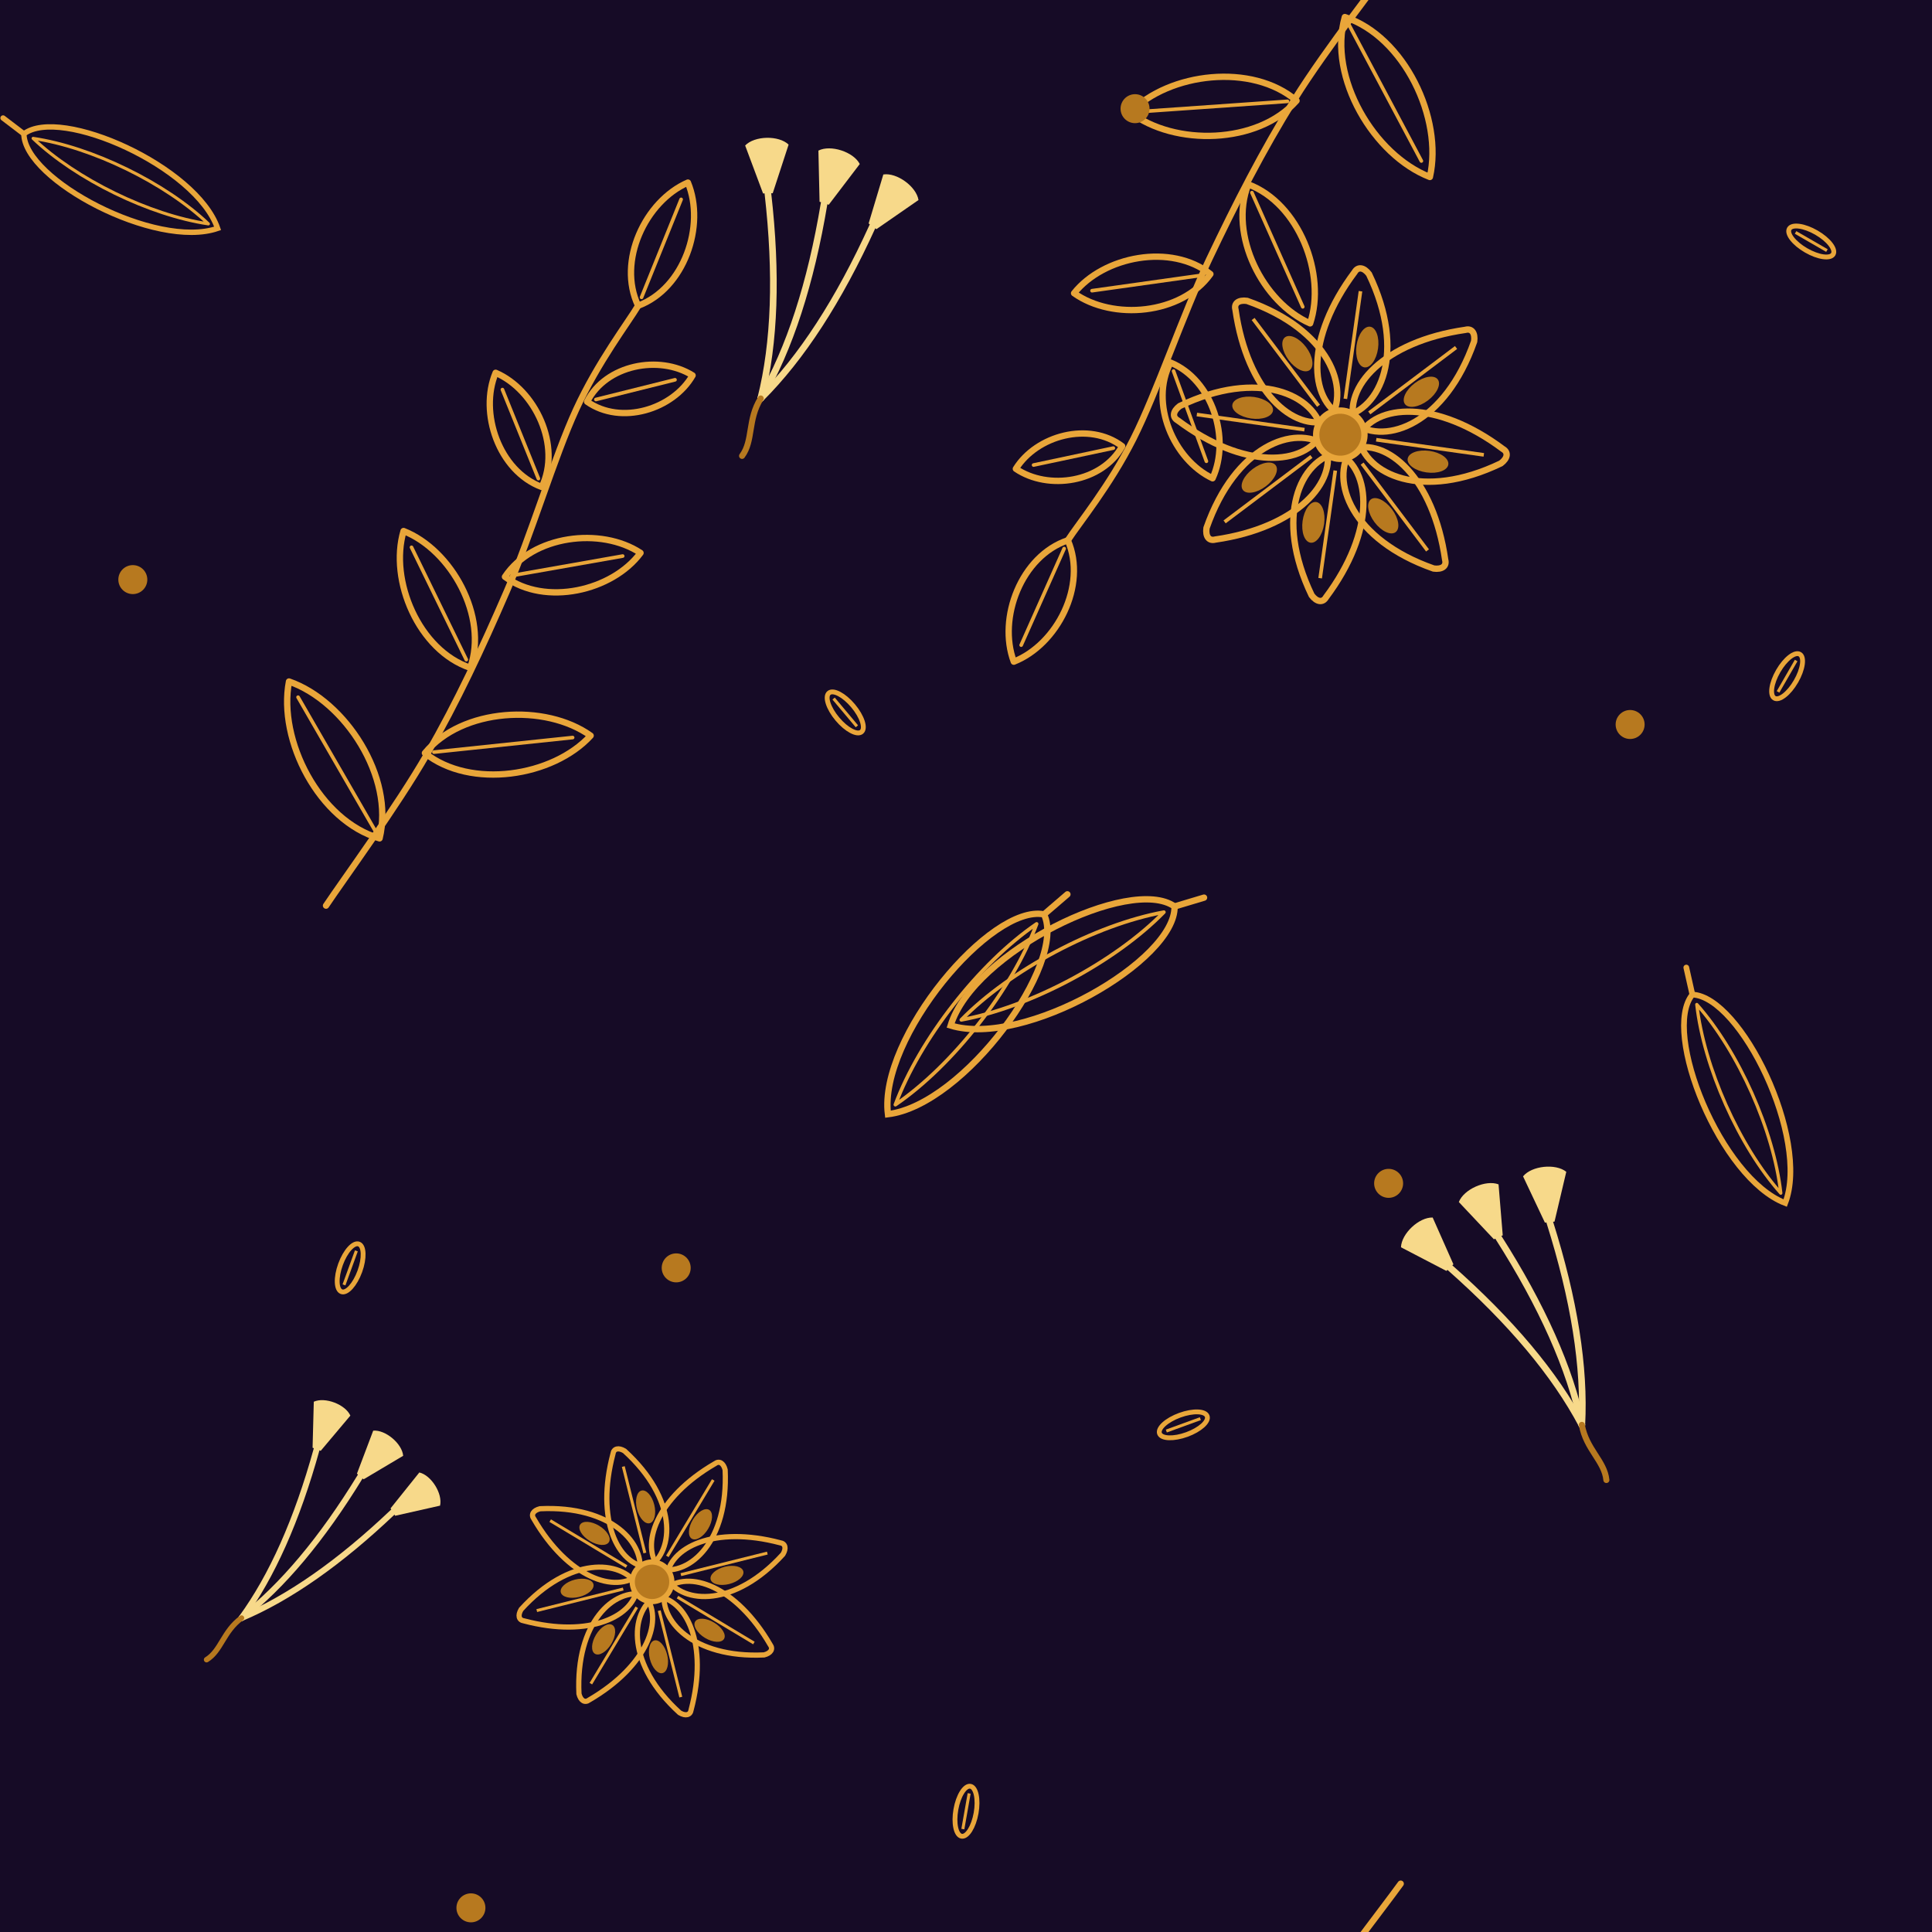
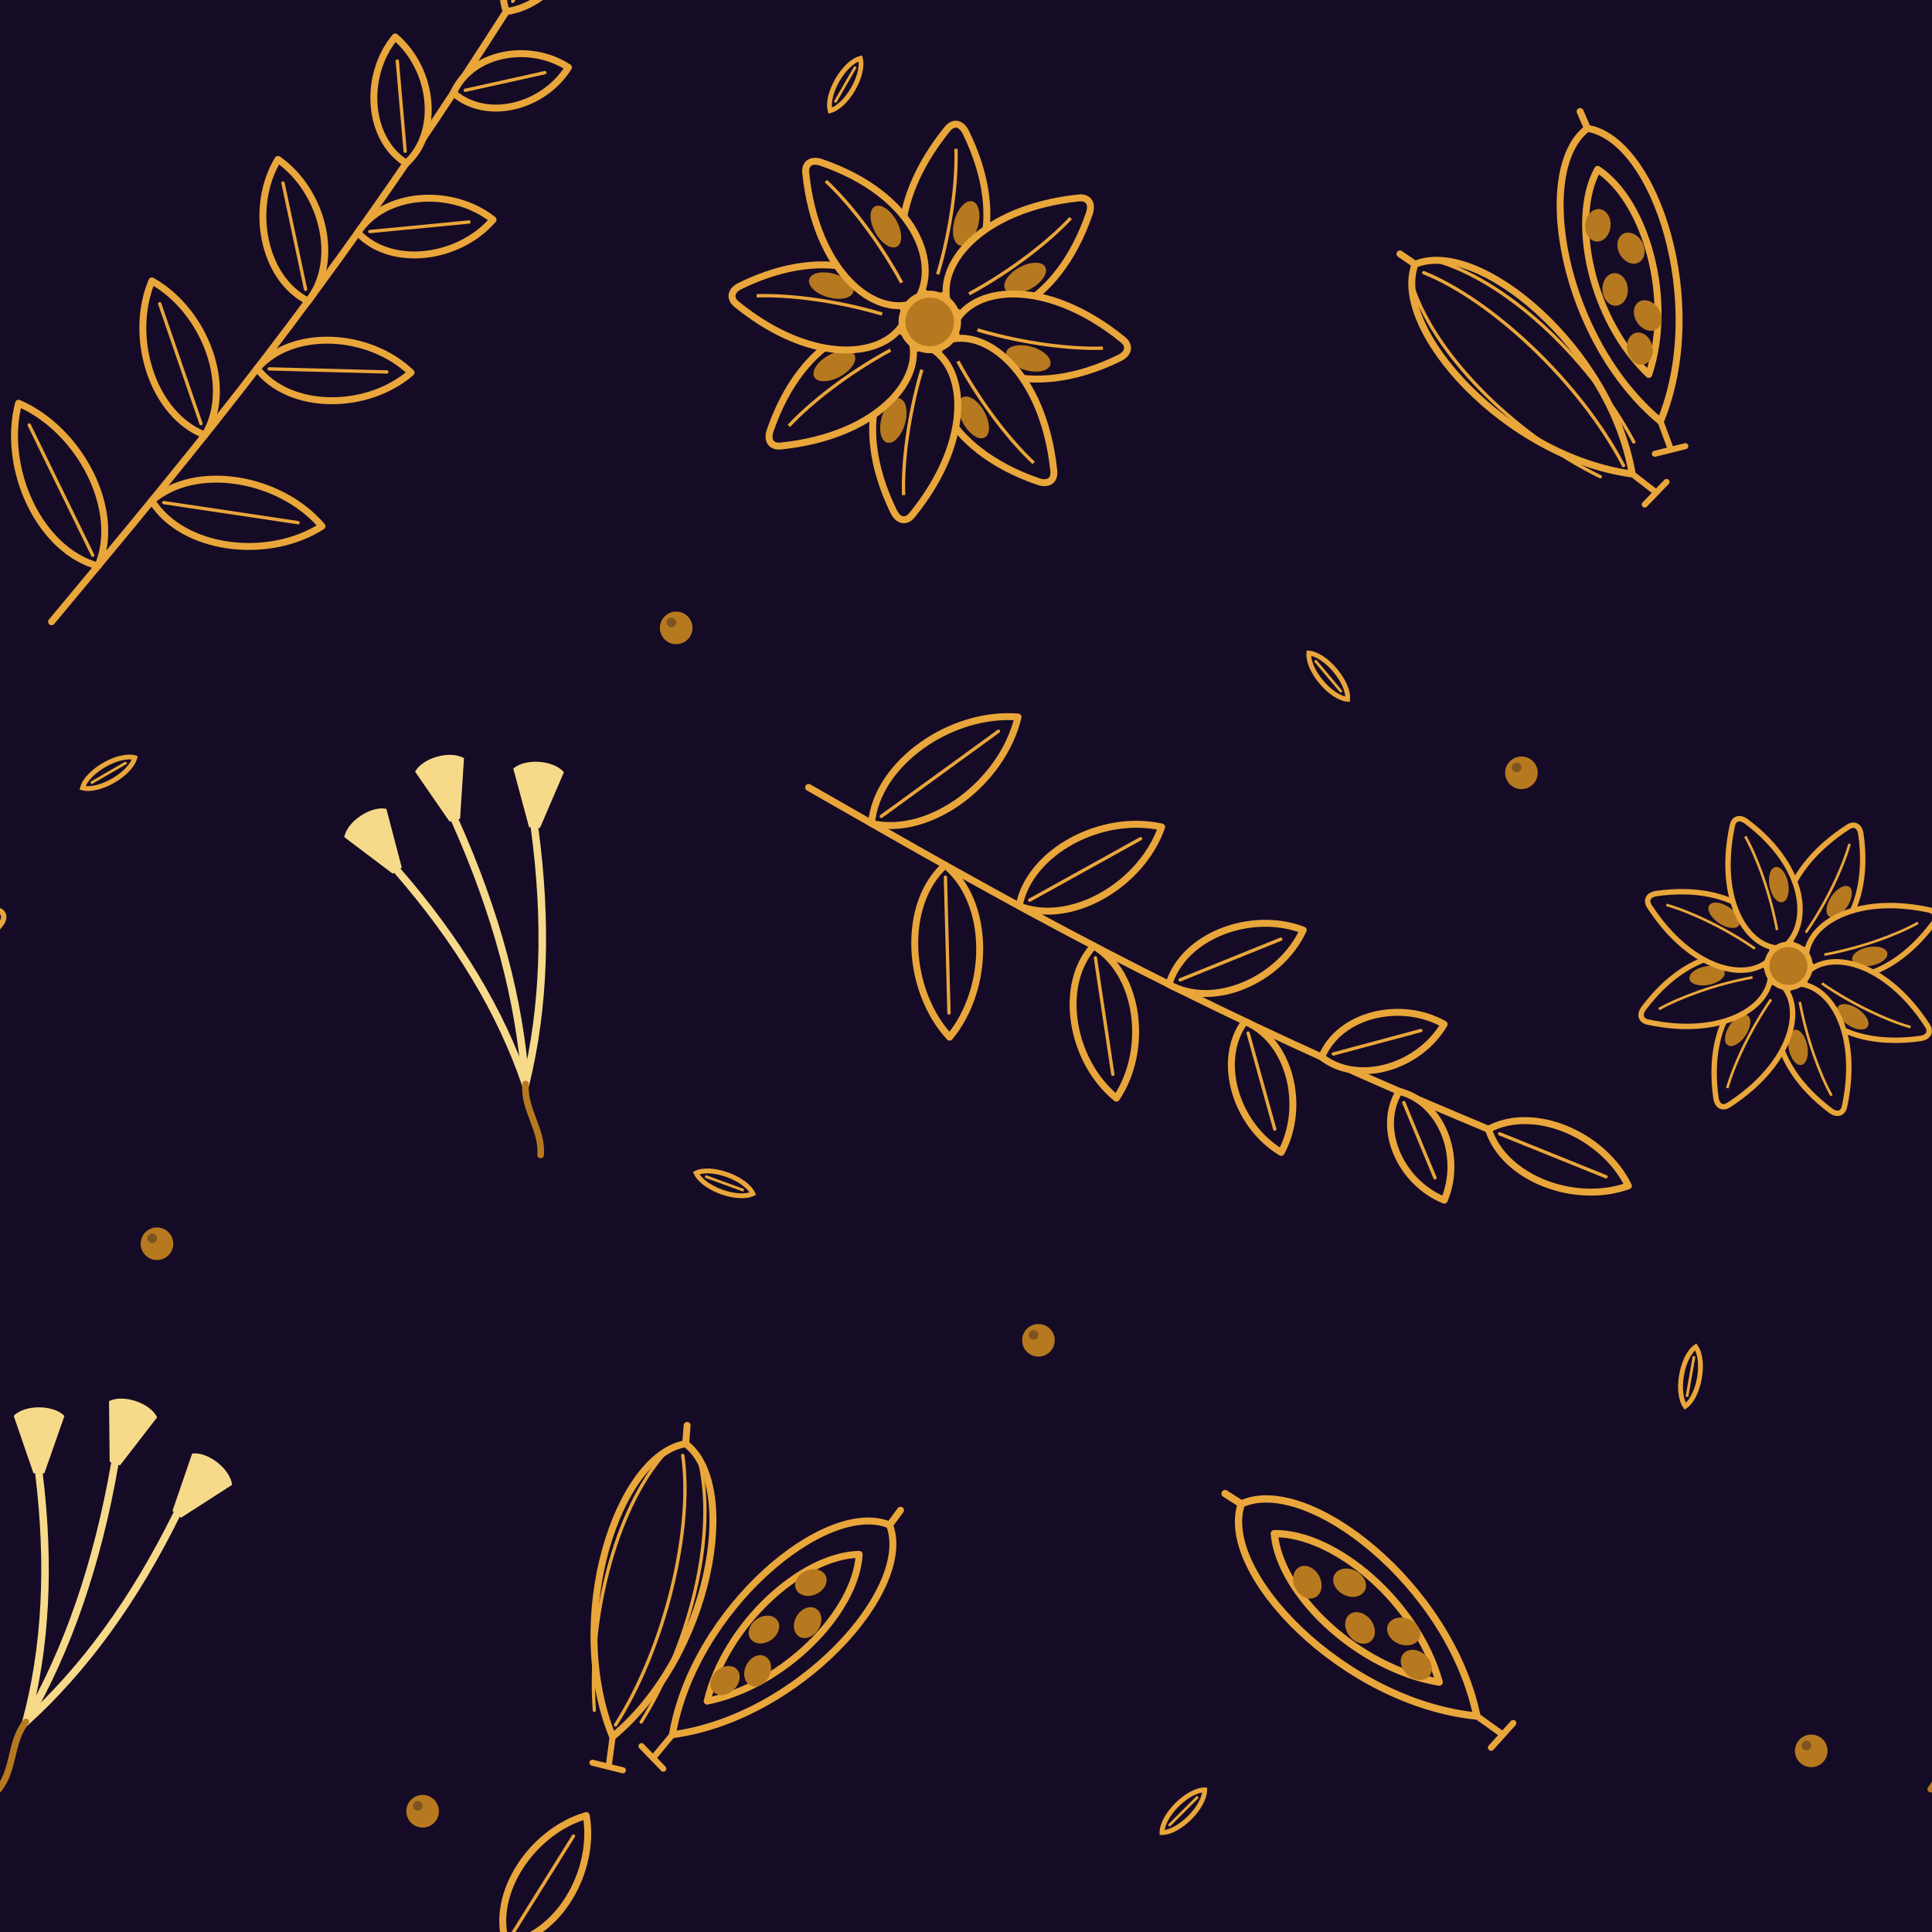
<svg xmlns="http://www.w3.org/2000/svg" xmlns:xlink="http://www.w3.org/1999/xlink" width="320" height="320" viewBox="0 0 320 320">
  <defs>
    <linearGradient id="foil" x1="0" y1="0" x2="1" y2="1">
      <stop offset="0" stop-color="#B7791F" />
      <stop offset=".38" stop-color="#F7D98A" />
      <stop offset=".58" stop-color="#E9A63A" />
      <stop offset="1" stop-color="#B7791F" />
    </linearGradient>
-     <g id="cl" fill="none" stroke="#E9A63A" stroke-width="1.05" stroke-linejoin="round" stroke-linecap="round">
-       <path d="M0 0C0.5 -5 2.67 -20 3 -30C3.33 -40 2.83 -49.67 2 -60C1.17 -70.33 -1.5 -83.33 -2 -92C-2.5 -100.67 -1.17 -108.67 -1 -112" fill="none" />
-       <g transform="translate(2.6 -14) rotate(-58)">
-         <path d="M0 0C7.2 -7.5 6.48 -22.5 0 -30C-6.48 -22.5 -7.2 -7.5 0 0Z" />
-         <path d="M0 -1.5V-27" stroke-width=".6" />
-       </g>
-       <g transform="translate(2.6 -30) rotate(56)">
-         <path d="M0 0C6.8 -6.9 6.12 -20.7 0 -27.6C-6.12 -20.7 -6.8 -6.9 0 0Z" />
-         <path d="M0 -1.5V-24.6" stroke-width=".6" />
-       </g>
-       <g transform="translate(2.6 -46) rotate(-54)">
-         <path d="M0 0C6.4 -6.3 5.76 -18.9 0 -25.2C-5.76 -18.9 -6.4 -6.3 0 0Z" />
-         <path d="M0 -1.5V-22.2" stroke-width=".6" />
-       </g>
-       <g transform="translate(0.6 -62) rotate(52)">
-         <path d="M0 0C6 -5.7 5.4 -17.1 0 -22.8C-5.4 -17.1 -6 -5.7 0 0Z" />
-         <path d="M0 -1.5V-19.8" stroke-width=".6" />
-       </g>
-       <g transform="translate(-1 -78) rotate(-50)">
-         <path d="M0 0C5.6 -5.1 5.04 -15.3 0 -20.4C-5.04 -15.3 -5.6 -5.1 0 0Z" />
-         <path d="M0 -1.5V-17.4" stroke-width=".6" />
-       </g>
-       <g transform="translate(-1 -94) rotate(48)">
-         <path d="M0 0C5.2 -4.5 4.68 -13.5 0 -18C-4.68 -13.5 -5.2 -4.5 0 0Z" />
-         <path d="M0 -1.5V-15" stroke-width=".6" />
-       </g>
-       <g transform="translate(-1 -112) rotate(-6)">
-         <path d="M0 0C6 -5.5 5.4 -16.5 0 -22C-5.4 -16.5 -6 -5.5 0 0Z" />
-         <path d="M0 -1.5V-19" stroke-width=".6" />
+     <g id="cl" fill="#160B26" stroke="#E9A63A" stroke-width="1.15" stroke-linejoin="round" stroke-linecap="round">
+       <g transform="translate(0 63)">
+         <path d="M0 0C0.07 -2.33 0.3 -9.33 0.43 -14C0.57 -18.67 0.7 -23.33 0.79 -28C0.88 -32.67 0.96 -37.33 1 -42C1.03 -46.67 1.03 -51.33 0.99 -56C0.95 -60.67 0.86 -65.33 0.73 -70C0.6 -74.67 0.42 -79.33 0.2 -84C-0.02 -88.67 -0.29 -93.33 -0.59 -98C-0.9 -102.67 -1.25 -107.33 -1.63 -112C-2.01 -116.67 -2.66 -123.67 -2.87 -126" fill="none" />
+         <g transform="translate(0.38 -12) rotate(-64)">
+           <path d="M0 0C7.6 -6.6 7.22 -21.6 0 -30C-7.22 -21.6 -7.6 -6.6 0 0Z" />
+           <path d="M0 -2V-26" fill="none" stroke-width=".55" />
+         </g>
+         <g transform="translate(0.75 -26) rotate(60.5)">
+           <path d="M0 0C7.35 -6.27 6.98 -20.52 0 -28.5C-6.98 -20.52 -7.35 -6.27 0 0Z" />
+           <path d="M0 -2V-24.5" fill="none" stroke-width=".55" />
+         </g>
+         <g transform="translate(0.98 -40) rotate(-57)">
+           <path d="M0 0C7.1 -5.94 6.74 -19.44 0 -27C-6.74 -19.44 -7.1 -5.94 0 0Z" />
+           <path d="M0 -2V-23" fill="none" stroke-width=".55" />
+         </g>
+         <g transform="translate(1.01 -54) rotate(53.5)">
+           <path d="M0 0C6.85 -5.61 6.51 -18.36 0 -25.5C-6.51 -18.36 -6.85 -5.61 0 0Z" />
+           <path d="M0 -2V-21.5" fill="none" stroke-width=".55" />
+         </g>
+         <g transform="translate(0.79 -68) rotate(-50)">
+           <path d="M0 0C6.6 -5.28 6.27 -17.28 0 -24C-6.27 -17.28 -6.6 -5.28 0 0Z" />
+           <path d="M0 -2V-20" fill="none" stroke-width=".55" />
+         </g>
+         <g transform="translate(0.3 -82) rotate(46.5)">
+           <path d="M0 0C6.35 -4.95 6.03 -16.2 0 -22.5C-6.03 -16.2 -6.35 -4.95 0 0Z" />
+           <path d="M0 -2V-18.5" fill="none" stroke-width=".55" />
+         </g>
+         <g transform="translate(-0.46 -96) rotate(-43)">
+           <path d="M0 0C6.1 -4.62 5.79 -15.12 0 -21C-5.79 -15.12 -6.1 -4.62 0 0Z" />
+           <path d="M0 -2V-17" fill="none" stroke-width=".55" />
+         </g>
+         <g transform="translate(-1.47 -110) rotate(39.5)">
+           <path d="M0 0C5.85 -4.29 5.56 -14.04 0 -19.5C-5.56 -14.04 -5.85 -4.29 0 0Z" />
+           <path d="M0 -2V-15.5" fill="none" stroke-width=".55" />
+         </g>
+         <g transform="translate(-2.87 -126) rotate(-6)">
+           <path d="M0 0C6.6 -5.5 6.27 -18 0 -25C-6.27 -18 -6.6 -5.5 0 0Z" />
+           <path d="M0 -2V-21" fill="none" stroke-width=".55" />
+         </g>
      </g>
    </g>
-     <g id="sa" fill="none" stroke="#E9A63A" stroke-width="1.05" stroke-linejoin="round">
+     <g id="sa" fill="#160B26" stroke="#E9A63A" stroke-width="1.15" stroke-linejoin="round">
      <g transform="rotate(0)">
-         <path d="M0 -3C6 -5 9 -15 1 -27C0 -28 -1 -28 -1.4 -27C-8 -15 -6 -5 0 -3Z" />
-         <path d="M0 -6V-24" stroke-width=".6" />
-         <ellipse cx="2.4" cy="-15" rx="1.8" ry="3.4" fill="#B7791F" stroke="none" />
+         <path d="M0 -4C7 -6 11 -18 1.5 -32C.5 -33.4 -.8 -33.4 -1.6 -32C-10 -18 -7 -6 0 -4Z" />
+         <path d="M.2 -8C1.4 -16 1.2 -24 .3 -29" fill="none" stroke-width=".55" />
+         <ellipse cx="3.7" cy="-17" rx="2" ry="3.8" fill="#B7791F" stroke="none" transform="rotate(8 3.7 -17)" />
      </g>
      <g transform="rotate(45)">
-         <path d="M0 -3C6 -5 9 -15 1 -27C0 -28 -1 -28 -1.4 -27C-8 -15 -6 -5 0 -3Z" />
-         <path d="M0 -6V-24" stroke-width=".6" />
-         <ellipse cx="2.4" cy="-15" rx="1.8" ry="3.4" fill="#B7791F" stroke="none" />
+         <path d="M0 -4C7 -6 11 -18 1.5 -32C.5 -33.4 -.8 -33.4 -1.6 -32C-10 -18 -7 -6 0 -4Z" />
+         <path d="M.2 -8C1.4 -16 1.2 -24 .3 -29" fill="none" stroke-width=".55" />
+         <ellipse cx="3.7" cy="-17" rx="2" ry="3.8" fill="#B7791F" stroke="none" transform="rotate(8 3.7 -17)" />
      </g>
      <g transform="rotate(90)">
-         <path d="M0 -3C6 -5 9 -15 1 -27C0 -28 -1 -28 -1.4 -27C-8 -15 -6 -5 0 -3Z" />
-         <path d="M0 -6V-24" stroke-width=".6" />
-         <ellipse cx="2.4" cy="-15" rx="1.8" ry="3.4" fill="#B7791F" stroke="none" />
+         <path d="M0 -4C7 -6 11 -18 1.5 -32C.5 -33.4 -.8 -33.4 -1.6 -32C-10 -18 -7 -6 0 -4Z" />
+         <path d="M.2 -8C1.4 -16 1.2 -24 .3 -29" fill="none" stroke-width=".55" />
+         <ellipse cx="3.7" cy="-17" rx="2" ry="3.8" fill="#B7791F" stroke="none" transform="rotate(8 3.7 -17)" />
      </g>
      <g transform="rotate(135)">
-         <path d="M0 -3C6 -5 9 -15 1 -27C0 -28 -1 -28 -1.4 -27C-8 -15 -6 -5 0 -3Z" />
-         <path d="M0 -6V-24" stroke-width=".6" />
-         <ellipse cx="2.4" cy="-15" rx="1.8" ry="3.4" fill="#B7791F" stroke="none" />
+         <path d="M0 -4C7 -6 11 -18 1.5 -32C.5 -33.4 -.8 -33.4 -1.6 -32C-10 -18 -7 -6 0 -4Z" />
+         <path d="M.2 -8C1.4 -16 1.2 -24 .3 -29" fill="none" stroke-width=".55" />
+         <ellipse cx="3.7" cy="-17" rx="2" ry="3.8" fill="#B7791F" stroke="none" transform="rotate(8 3.7 -17)" />
      </g>
      <g transform="rotate(180)">
-         <path d="M0 -3C6 -5 9 -15 1 -27C0 -28 -1 -28 -1.4 -27C-8 -15 -6 -5 0 -3Z" />
-         <path d="M0 -6V-24" stroke-width=".6" />
-         <ellipse cx="2.4" cy="-15" rx="1.8" ry="3.4" fill="#B7791F" stroke="none" />
+         <path d="M0 -4C7 -6 11 -18 1.5 -32C.5 -33.4 -.8 -33.4 -1.6 -32C-10 -18 -7 -6 0 -4Z" />
+         <path d="M.2 -8C1.4 -16 1.2 -24 .3 -29" fill="none" stroke-width=".55" />
+         <ellipse cx="3.7" cy="-17" rx="2" ry="3.8" fill="#B7791F" stroke="none" transform="rotate(8 3.7 -17)" />
      </g>
      <g transform="rotate(225)">
-         <path d="M0 -3C6 -5 9 -15 1 -27C0 -28 -1 -28 -1.4 -27C-8 -15 -6 -5 0 -3Z" />
-         <path d="M0 -6V-24" stroke-width=".6" />
-         <ellipse cx="2.4" cy="-15" rx="1.8" ry="3.4" fill="#B7791F" stroke="none" />
+         <path d="M0 -4C7 -6 11 -18 1.5 -32C.5 -33.4 -.8 -33.4 -1.6 -32C-10 -18 -7 -6 0 -4Z" />
+         <path d="M.2 -8C1.4 -16 1.2 -24 .3 -29" fill="none" stroke-width=".55" />
+         <ellipse cx="3.7" cy="-17" rx="2" ry="3.8" fill="#B7791F" stroke="none" transform="rotate(8 3.7 -17)" />
      </g>
      <g transform="rotate(270)">
-         <path d="M0 -3C6 -5 9 -15 1 -27C0 -28 -1 -28 -1.4 -27C-8 -15 -6 -5 0 -3Z" />
-         <path d="M0 -6V-24" stroke-width=".6" />
-         <ellipse cx="2.4" cy="-15" rx="1.8" ry="3.4" fill="#B7791F" stroke="none" />
+         <path d="M0 -4C7 -6 11 -18 1.5 -32C.5 -33.4 -.8 -33.4 -1.6 -32C-10 -18 -7 -6 0 -4Z" />
+         <path d="M.2 -8C1.4 -16 1.2 -24 .3 -29" fill="none" stroke-width=".55" />
+         <ellipse cx="3.7" cy="-17" rx="2" ry="3.8" fill="#B7791F" stroke="none" transform="rotate(8 3.7 -17)" />
      </g>
      <g transform="rotate(315)">
-         <path d="M0 -3C6 -5 9 -15 1 -27C0 -28 -1 -28 -1.4 -27C-8 -15 -6 -5 0 -3Z" />
-         <path d="M0 -6V-24" stroke-width=".6" />
-         <ellipse cx="2.4" cy="-15" rx="1.8" ry="3.4" fill="#B7791F" stroke="none" />
+         <path d="M0 -4C7 -6 11 -18 1.5 -32C.5 -33.4 -.8 -33.4 -1.6 -32C-10 -18 -7 -6 0 -4Z" />
+         <path d="M.2 -8C1.4 -16 1.2 -24 .3 -29" fill="none" stroke-width=".55" />
+         <ellipse cx="3.7" cy="-17" rx="2" ry="3.8" fill="#B7791F" stroke="none" transform="rotate(8 3.7 -17)" />
      </g>
-       <circle r="4" fill="#B7791F" />
+       <circle r="4.6" fill="#B7791F" />
    </g>
-     <g id="cd" fill="none" stroke="#E9A63A" stroke-width="1.05" stroke-linecap="round">
-       <path d="M0 -21C8 -17 9 12 0 21C-9 12 -8 -17 0 -21Z" />
-       <path d="M0 -19C3.5 -8 3.5 8 0 19M0 -19C-3.5 -8 -3.5 8 0 19" fill="none" stroke-width=".6" />
-       <path d="M0 -21L1 -26" fill="none" />
+     <g id="cd" fill="#160B26" stroke="#E9A63A" stroke-width="1.15" stroke-linecap="round" stroke-linejoin="round">
+       <path d="M0 -25C10.5 -20.5 12.5 8 0 25C-12.5 8 -10.5 -20.5 0 -25Z" />
+       <path d="M0 -23C4.5 -12 5 8 0 23M-2.5 -23.5C-8.5 -13 -9 6 -4 21.5M2.5 -23.5C8.5 -13 9 6 4 21.5" fill="none" stroke-width=".55" />
+       <path d="M0 25L.5 29.5M-2.2 30H3" fill="none" stroke-width="1" />
+       <path d="M0 -25L-.5 -28" fill="none" />
+     </g>
+     <g id="cp" fill="#160B26" stroke="#E9A63A" stroke-width="1.15" stroke-linecap="round" stroke-linejoin="round">
+       <path d="M0 -25C10.5 -20.5 12.5 8 0 25C-12.5 8 -10.5 -20.5 0 -25Z" />
+       <path d="M0 -18C6.5 -11 7 6 0 17C-7 6 -6.5 -11 0 -18Z" fill="#160B26" />
+       <g fill="#B7791F" stroke="none">
+         <ellipse cx="-2.2" cy="-9" rx="2.1" ry="2.7" transform="rotate(20 -2.2 -9)" />
+         <ellipse cx="2.2" cy="-4" rx="2.1" ry="2.7" transform="rotate(-15 2.2 -4)" />
+         <ellipse cx="-2" cy="2" rx="2.1" ry="2.7" transform="rotate(10 -2 2)" />
+         <ellipse cx="2.2" cy="7.5" rx="2.1" ry="2.7" transform="rotate(-20 2.2 7.5)" />
+         <ellipse cx="-0.4" cy="12.5" rx="2.1" ry="2.7" transform="rotate(0 -0.4 12.5)" />
+       </g>
+       <path d="M0 25L.5 29.5M-2.2 30H3" fill="none" stroke-width="1" />
+       <path d="M0 -25L-.5 -28" fill="none" />
+     </g>
+     <g id="c2">
+       <use xlink:href="#cd" transform="translate(-11 3) rotate(-18)" />
+       <use xlink:href="#cp" transform="translate(11 -3) rotate(14)" />
    </g>
    <g id="sf">
-       <path d="M0 0Q-0.98 -14.28 -9.37 -32.68" fill="none" stroke="#F7D98A" stroke-width="1.1" stroke-linecap="round" />
-       <path d="M-0.8 0L-3.6 -8C-2 -9.6 2 -9.6 3.6 -8L0.8 0Z" transform="translate(-9.37 -32.68) rotate(-19.2)" fill="#F7D98A" />
-       <path d="M0 0Q3 -14 0 -34" fill="none" stroke="#F7D98A" stroke-width="1.1" stroke-linecap="round" />
-       <path d="M-0.8 0L-3.6 -8C-2 -9.6 2 -9.6 3.6 -8L0.8 0Z" transform="translate(0 -34) rotate(0)" fill="#F7D98A" />
-       <path d="M0 0Q6.52 -12.75 8.8 -32.84" fill="none" stroke="#F7D98A" stroke-width="1.1" stroke-linecap="round" />
-       <path d="M-0.8 0L-3.6 -8C-2 -9.6 2 -9.6 3.6 -8L0.8 0Z" transform="translate(8.8 -32.84) rotate(18)" fill="#F7D98A" />
-       <path d="M0 0C-1 4 1 7 0 10" fill="none" stroke="#B7791F" stroke-width="1" stroke-linecap="round" />
+       <g transform="translate(0 20)">
+         <path d="M0 0Q-2.26 -18.85 -13.43 -39" fill="none" stroke="#F7D98A" stroke-width="1.25" stroke-linecap="round" />
+         <path d="M-.9 0L-4.2 -9.5C-2.4 -11.4 2.4 -11.4 4.2 -9.5L.9 0Z" transform="translate(-13.43 -39) rotate(-21.85)" fill="#F7D98A" />
+         <path d="M0 0Q2.93 -20.54 -2.37 -45.19" fill="none" stroke="#F7D98A" stroke-width="1.25" stroke-linecap="round" />
+         <path d="M-.9 0L-4.2 -9.5C-2.4 -11.4 2.4 -11.4 4.2 -9.5L.9 0Z" transform="translate(-2.37 -45.19) rotate(-3.45)" fill="#F7D98A" />
+         <path d="M0 0Q8.51 -17.59 10.28 -41.24" fill="none" stroke="#F7D98A" stroke-width="1.25" stroke-linecap="round" />
+         <path d="M-.9 0L-4.2 -9.5C-2.4 -11.4 2.4 -11.4 4.2 -9.5L.9 0Z" transform="translate(10.28 -41.24) rotate(16.1)" fill="#F7D98A" />
+         <path d="M0 0C-1.2 4 1.2 8 0 12" fill="none" stroke="#B7791F" stroke-width="1.1" stroke-linecap="round" />
+       </g>
    </g>
    <g id="sd">
-       <ellipse rx="1.7" ry="4.2" fill="none" stroke="#E9A63A" stroke-width=".8" />
-       <path d="M0 -3V3" stroke="#E9A63A" stroke-width=".5" />
+       <path d="M0 -5C2 -3 2 3 0 5C-2 3 -2 -3 0 -5Z" fill="none" stroke="#E9A63A" stroke-width=".8" />
+       <path d="M0 -3.4V3.4" stroke="#E9A63A" stroke-width=".45" />
    </g>
-     <circle id="pp" r="2.4" fill="#B7791F" />
+     <g id="pp">
+       <circle r="2.7" fill="#B7791F" />
+       <circle cx="-.8" cy="-.9" r=".8" fill="#160B26" opacity=".35" />
+     </g>
  </defs>
  <rect width="320" height="320" fill="#160B26" />
-   <use xlink:href="#cl" transform="translate(54 150) rotate(28)" />
-   <use xlink:href="#cl" transform="translate(374 150) rotate(28)" />
-   <use xlink:href="#cl" transform="translate(232 -8) rotate(-150)" />
-   <use xlink:href="#cl" transform="translate(232 312) rotate(-150)" />
-   <use xlink:href="#sa" transform="translate(222 72) rotate(8)" />
-   <use xlink:href="#sa" transform="translate(108 262) rotate(-14) scale(0.82)" />
-   <use xlink:href="#cd" transform="translate(160 168) rotate(38)" />
-   <use xlink:href="#cd" transform="translate(176 160) rotate(62)" />
-   <use xlink:href="#cd" transform="translate(288 182) rotate(-24) scale(0.9)" />
-   <use xlink:href="#cd" transform="translate(20 30) rotate(-64) scale(0.85)" />
-   <use xlink:href="#cd" transform="translate(340 30) rotate(-64) scale(0.85)" />
-   <use xlink:href="#sf" transform="translate(126 66) rotate(18)" />
-   <use xlink:href="#sf" transform="translate(262 236) rotate(-24)" />
-   <use xlink:href="#sf" transform="translate(40 268) rotate(40) scale(0.9)" />
-   <use xlink:href="#sd" transform="translate(296 112) rotate(30)" />
-   <use xlink:href="#sd" transform="translate(140 118) rotate(-40)" />
-   <use xlink:href="#sd" transform="translate(196 236) rotate(70)" />
-   <use xlink:href="#sd" transform="translate(58 210) rotate(20)" />
-   <use xlink:href="#sd" transform="translate(300 40) rotate(-60)" />
-   <use xlink:href="#sd" transform="translate(160 300) rotate(10)" />
-   <use xlink:href="#pp" transform="translate(270 120) rotate(0)" />
-   <use xlink:href="#pp" transform="translate(112 210) rotate(0)" />
-   <use xlink:href="#pp" transform="translate(22 96) rotate(0)" />
-   <use xlink:href="#pp" transform="translate(188 18) rotate(0)" />
-   <use xlink:href="#pp" transform="translate(230 196) rotate(0)" />
-   <use xlink:href="#pp" transform="translate(78 316) rotate(0)" />
+   <use xlink:href="#cl" transform="translate(47.33 53.33) rotate(38)" />
+   <use xlink:href="#cl" transform="translate(47.33 373.33) rotate(38)" />
+   <use xlink:href="#cl" transform="translate(367.33 53.33) rotate(38)" />
+   <use xlink:href="#cl" transform="translate(367.33 373.33) rotate(38)" />
+   <use xlink:href="#sa" transform="translate(154 53.33) rotate(8)" />
+   <use xlink:href="#c2" transform="translate(260.67 53.33) rotate(-28)" />
+   <use xlink:href="#sf" transform="translate(82.89 160) rotate(-12)" />
+   <use xlink:href="#cl" transform="translate(189.56 160) rotate(118)" />
+   <use xlink:href="#sa" transform="translate(-23.78 160) rotate(26) scale(0.78)" />
+   <use xlink:href="#sa" transform="translate(296.22 160) rotate(26) scale(0.78)" />
+   <use xlink:href="#c2" transform="translate(118.44 266.67) rotate(32)" />
+   <use xlink:href="#cp" transform="translate(225.11 266.67) rotate(-48) scale(1.05)" />
+   <use xlink:href="#sf" transform="translate(11.78 266.67) rotate(22)" />
+   <use xlink:href="#sf" transform="translate(331.78 266.67) rotate(22)" />
+   <use xlink:href="#pp" transform="translate(112 104)" />
+   <use xlink:href="#pp" transform="translate(252 128)" />
+   <use xlink:href="#pp" transform="translate(26 206)" />
+   <use xlink:href="#pp" transform="translate(172 222)" />
+   <use xlink:href="#pp" transform="translate(300 290)" />
+   <use xlink:href="#pp" transform="translate(70 300)" />
+   <use xlink:href="#sd" transform="translate(140 14) rotate(30)" />
+   <use xlink:href="#sd" transform="translate(220 112) rotate(-40)" />
+   <use xlink:href="#sd" transform="translate(18 128) rotate(60)" />
+   <use xlink:href="#sd" transform="translate(280 228) rotate(10)" />
+   <use xlink:href="#sd" transform="translate(120 196) rotate(-70)" />
+   <use xlink:href="#sd" transform="translate(196 300) rotate(45)" />
</svg>
